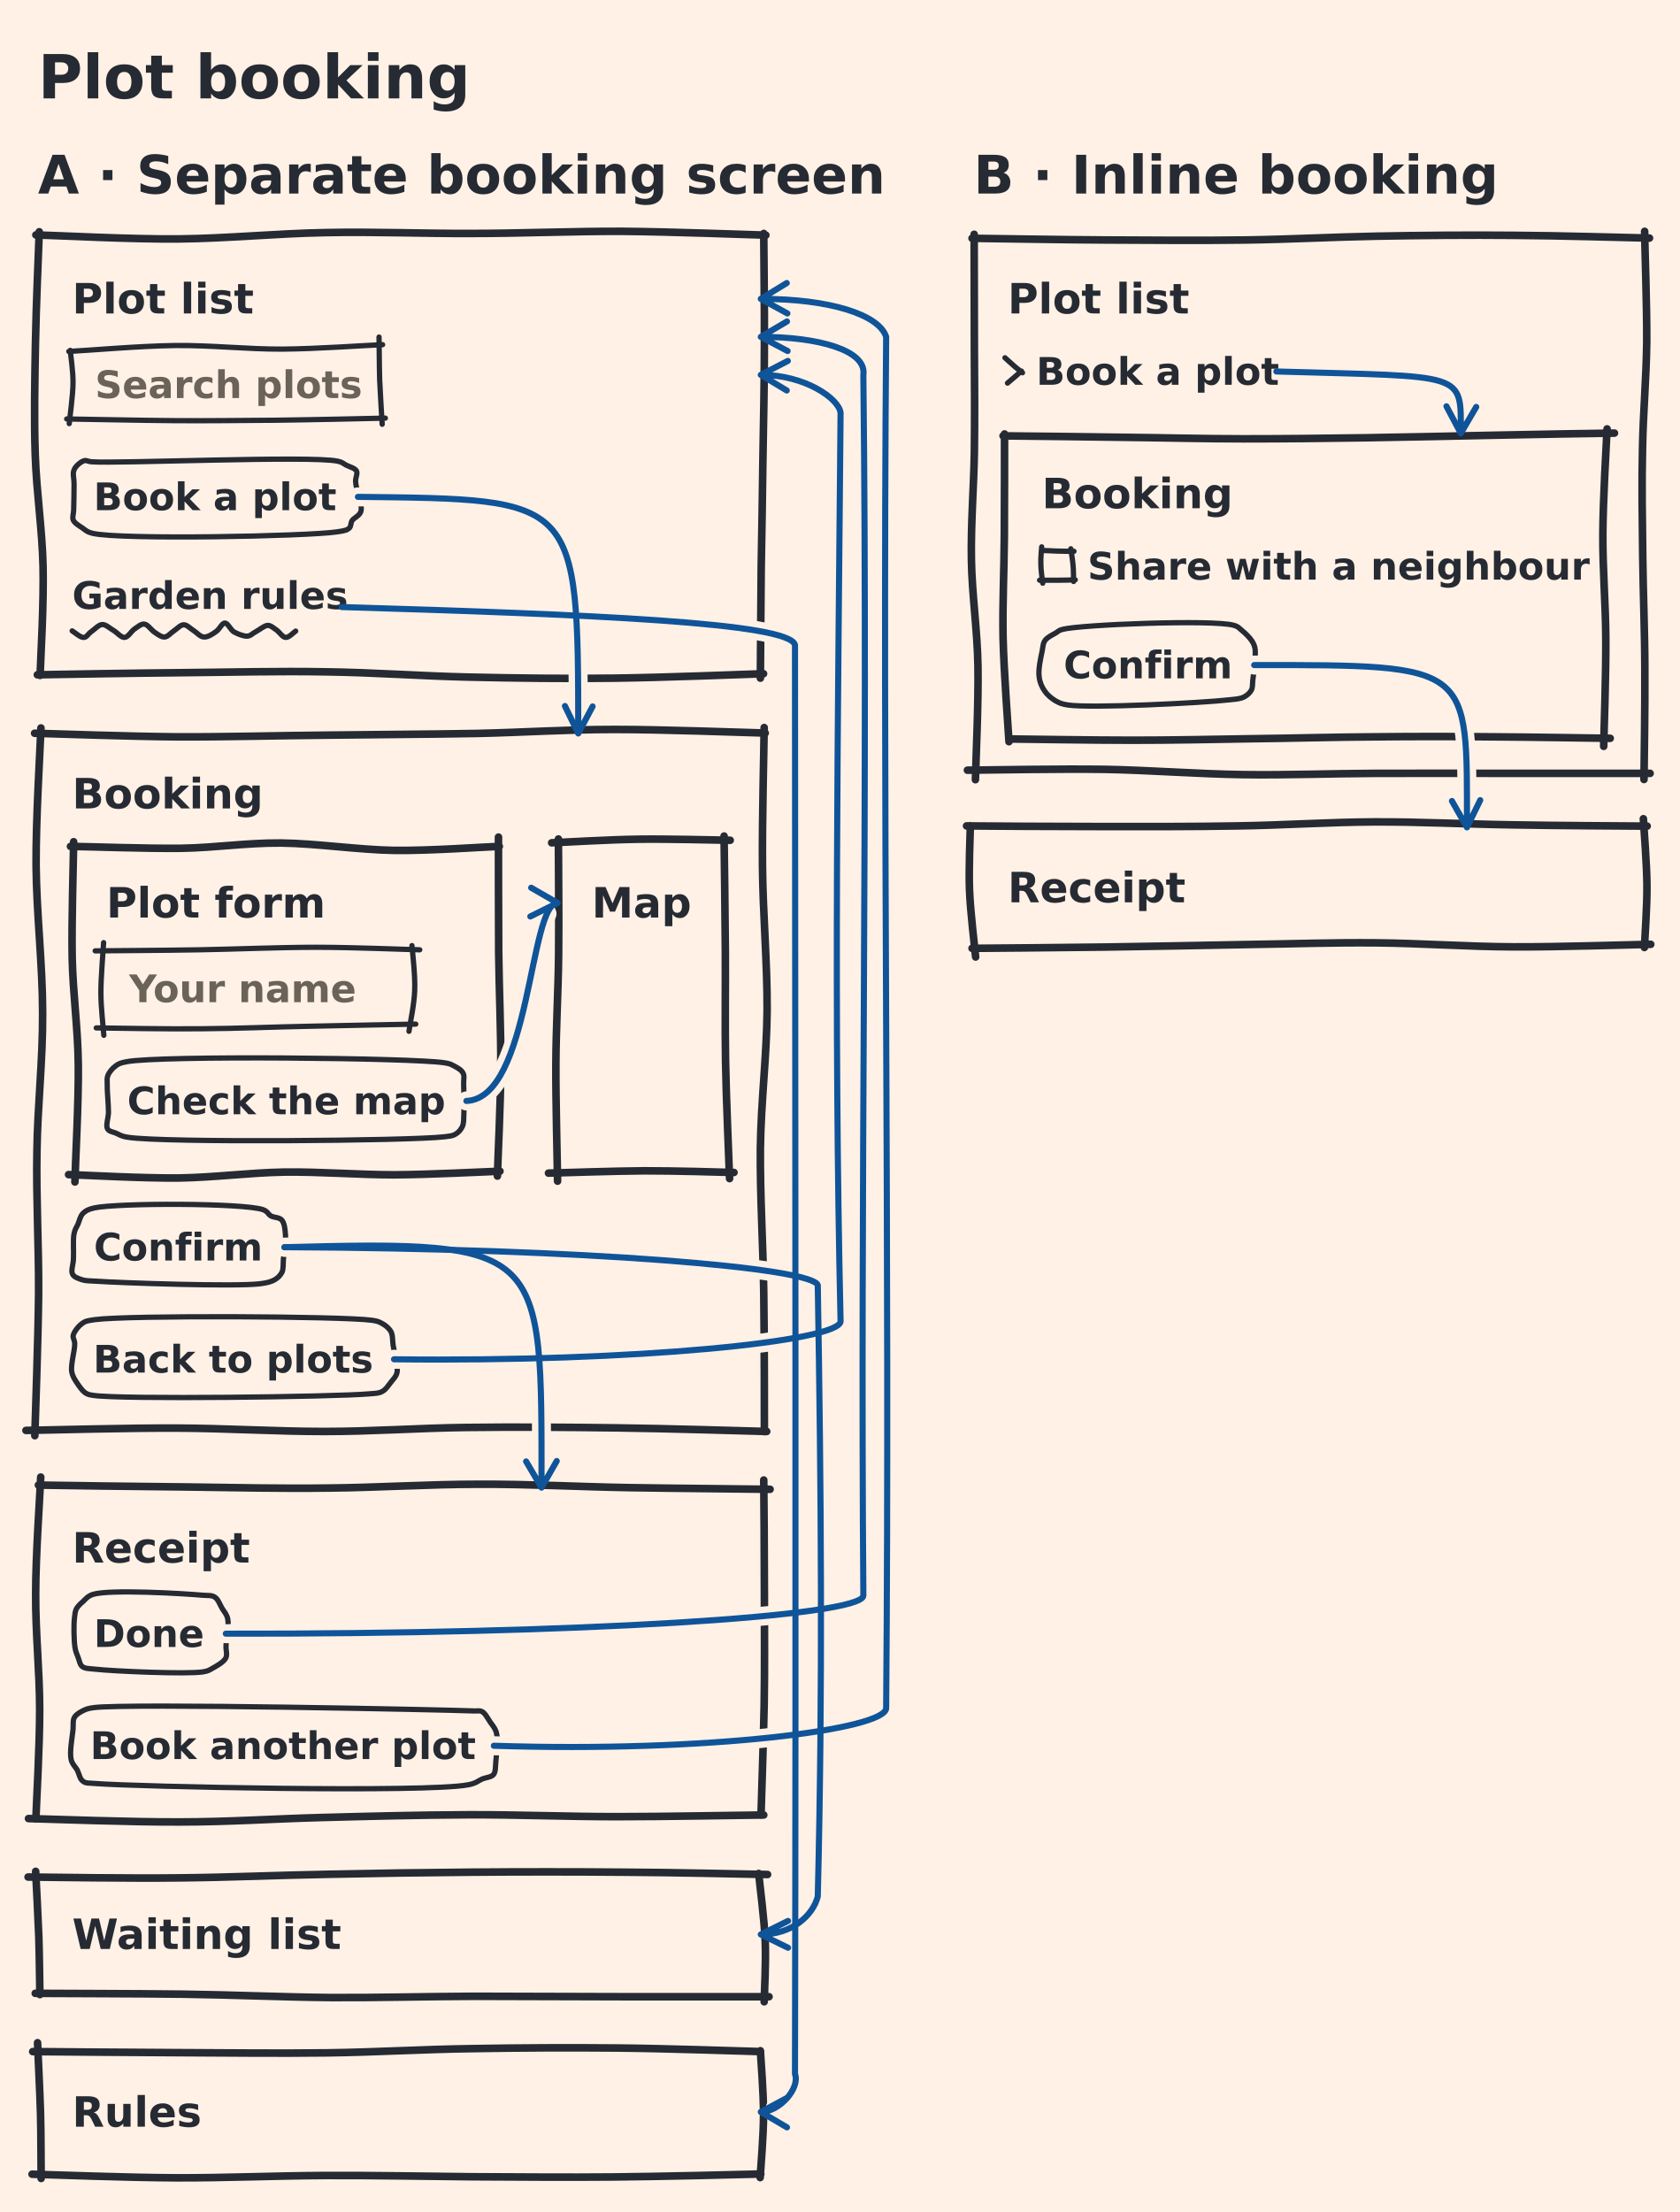
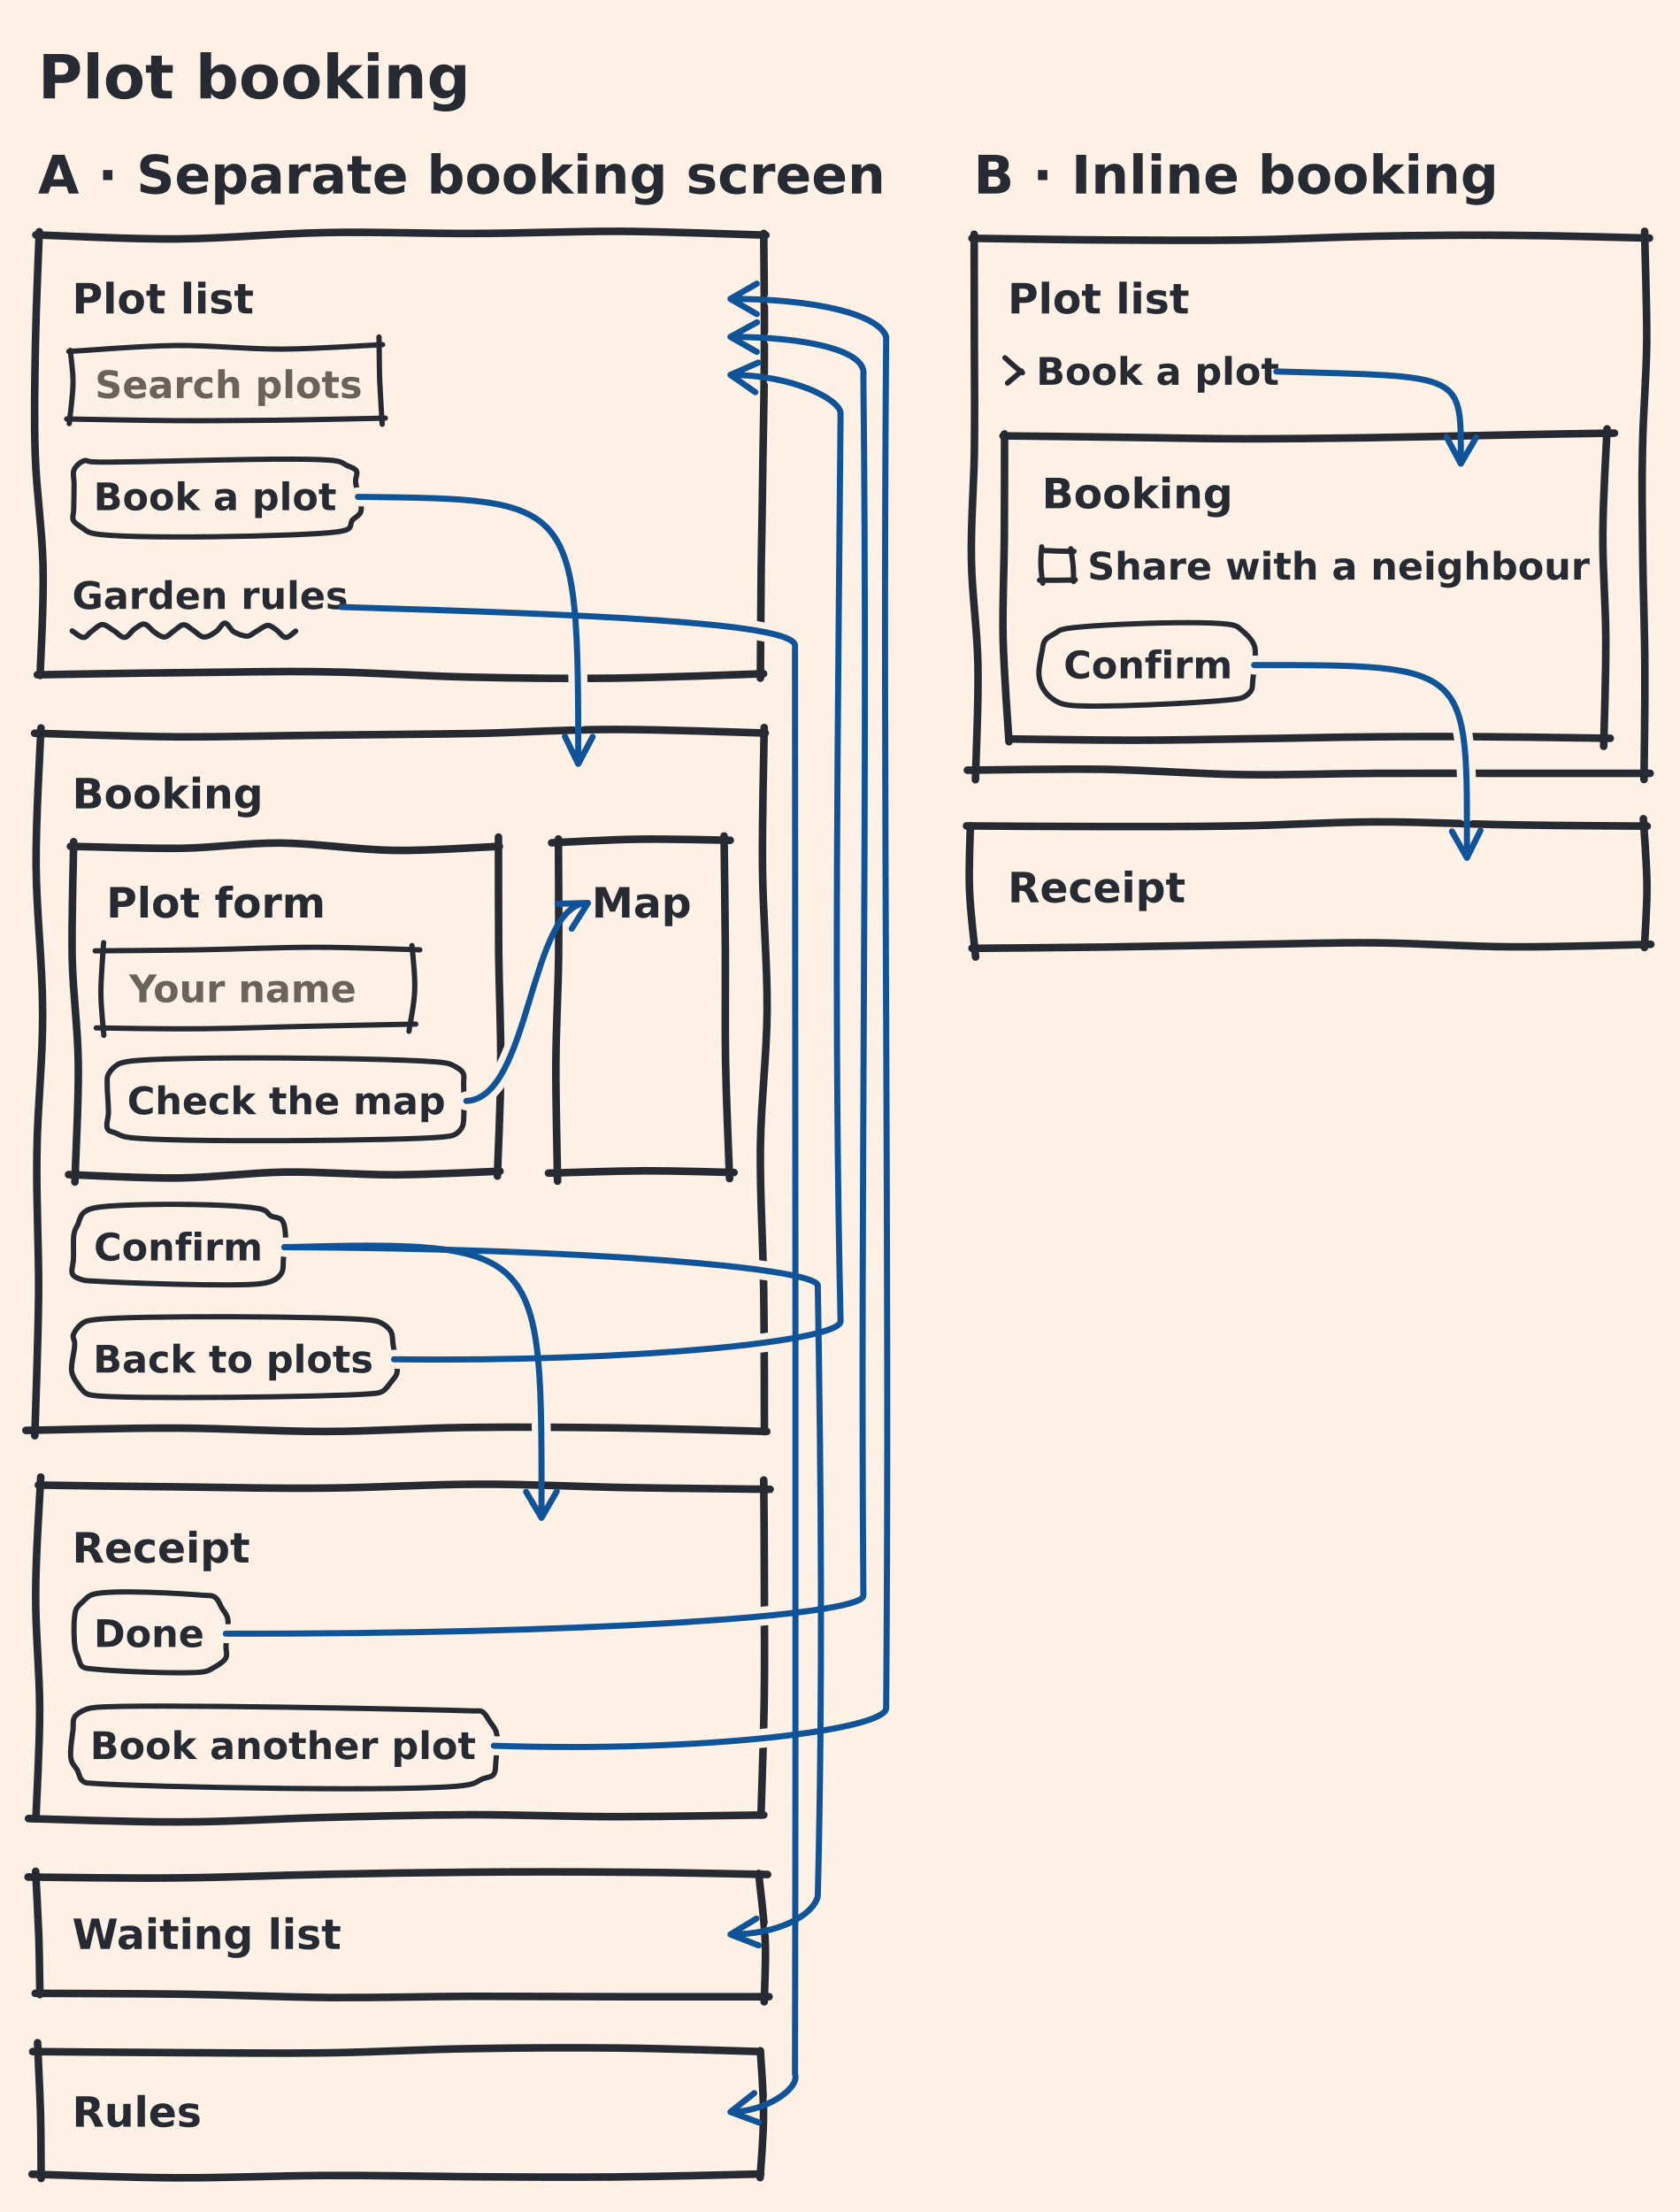
<svg xmlns="http://www.w3.org/2000/svg" viewBox="-18.0 -113.0 796.0 1048.0" width="796.0" height="1048.0" role="img">
  <rect x="-18.0" y="-113.0" width="796.0" height="1048.0" fill="#fff1e5" />
  <text text-anchor="start" font-family="'Atkinson Hyperlegible Next', Avenir, 'Segoe UI', Seravek, Ubuntu, Calibri, 'DejaVu Sans', sans-serif" font-size="28.8" font-weight="700" fill="#262a33">
    <tspan x="0.0" y="-66.4">Plot booking</tspan>
  </text>
  <g class="variant">
    <g class="place">
      <path d="M-1.0,-1.7 C10.2,-1.4 43.6,0.4 66.5,0.2 C89.3,0.0 113.1,-2.4 136.2,-2.8 C159.4,-3.3 182.0,-2.3 205.5,-2.4 C229.0,-2.4 253.8,-3.5 277.1,-3.4 C300.3,-3.2 333.6,-1.9 344.9,-1.6 M343.9,-2.4 C343.9,6.4 344.3,32.3 344.2,50.1 C344.2,67.9 343.8,87.1 343.5,104.6 C343.3,122.2 343.0,138.1 342.7,155.4 C342.5,172.7 342.4,199.5 342.3,208.3 M343.8,206.2 C332.0,206.6 296.2,208.0 273.0,208.3 C249.7,208.6 227.2,208.3 204.4,207.8 C181.6,207.3 159.1,205.6 136.3,205.3 C113.6,204.9 90.9,205.5 68.1,205.7 C45.3,205.9 11.1,206.5 -0.3,206.7 M1.0,207.0 C1.3,198.4 2.8,172.7 2.4,155.3 C2.0,137.9 -0.7,120.2 -1.3,102.6 C-1.9,85.0 -1.5,67.1 -1.2,49.5 C-0.9,31.8 0.3,5.6 0.6,-3.2" fill="none" stroke="#262a33" stroke-width="3.6" stroke-linecap="round" stroke-linejoin="round" />
    </g>
    <g class="affordance">
      <path d="M14.6,53.5 C23.0,53.1 48.1,50.9 65.0,50.7 C81.8,50.5 99.5,52.5 115.8,52.4 C132.2,52.3 155.4,50.6 163.3,50.3 M161.6,46.7 C161.7,50.1 161.7,60.1 161.9,67.0 C162.2,73.9 162.9,84.5 163.1,88.0 M164.6,85.1 C155.9,85.3 128.9,85.9 112.3,86.1 C95.7,86.2 81.6,86.4 65.2,86.3 C48.7,86.2 22.2,85.6 13.6,85.5 M14.8,87.7 C15.1,84.6 16.5,74.6 16.6,68.8 C16.7,63.0 15.5,55.7 15.3,53.0" fill="none" stroke="#262a33" stroke-width="2.5" stroke-linecap="round" stroke-linejoin="round" />
    </g>
    <g class="affordance">
      <path d="M17.1,116.1 C17.1,113.6 16.3,111.4 17.1,109.6 C17.8,107.8 20.2,105.8 21.8,105.3 C23.1,104.9 23.5,105.7 25.7,105.8 C37.6,106.7 129.8,102.8 142.0,105.5 C144.4,106.0 144.7,106.7 146.1,107.4 C147.7,108.2 150.2,108.8 150.9,110.1 C151.6,111.4 150.4,113.1 150.5,115.2 C150.6,118.7 154.0,126.1 153.0,129.3 C152.4,131.4 149.7,132.3 148.8,133.7 C148.1,134.9 148.4,136.4 147.5,137.2 C146.3,138.3 144.9,138.5 141.6,139.0 C127.4,141.1 39.2,142.8 26.0,139.7 C23.1,139.0 22.6,138.2 21.0,137.1 C19.5,136.1 17.4,134.9 16.7,133.4 C16.2,132.0 16.8,130.7 16.9,128.8 C17.0,125.6 17.1,119.6 17.1,116.1 Z" fill="none" stroke="#262a33" stroke-width="2.5" stroke-linecap="round" stroke-linejoin="round" />
    </g>
    <g class="affordance">
      <path d="M16.2,185.9 C17.1,186.4 20.0,189.0 21.5,189.0 C23.1,189.1 23.7,187.3 25.2,186.3 C26.7,185.3 28.7,183.0 30.4,182.9 C32.2,182.8 34.0,184.7 35.8,185.7 C37.5,186.7 39.4,189.1 41.0,189.0 C42.7,188.9 44.1,186.2 45.6,185.1 C47.2,184.1 48.9,182.4 50.5,182.7 C52.0,182.9 53.6,185.4 55.2,186.5 C56.7,187.5 58.4,188.9 60.0,188.8 C61.5,188.7 62.9,186.9 64.4,185.9 C65.9,184.9 67.5,183.0 69.1,183.0 C70.6,183.0 72.2,184.8 73.8,185.8 C75.4,186.8 76.9,188.8 78.7,188.8 C80.5,188.9 82.8,187.4 84.4,186.2 C86.1,185.1 87.2,182.1 88.6,182.2 C90.0,182.2 91.2,185.4 92.9,186.4 C94.7,187.4 97.3,188.4 99.0,188.4 C100.7,188.4 101.6,187.1 103.2,186.3 C104.9,185.4 107.1,183.5 108.7,183.3 C110.3,183.2 111.5,184.5 112.9,185.4 C114.4,186.4 115.9,189.0 117.4,189.0 C118.9,189.1 121.3,186.5 122.1,186.0" fill="none" stroke="#262a33" stroke-width="2.5" stroke-linecap="round" stroke-linejoin="round" />
    </g>
    <g class="place">
      <path d="M-1.6,234.4 C9.6,234.7 42.6,235.9 65.7,236.1 C88.7,236.2 113.1,235.5 136.7,235.3 C160.4,235.0 184.8,234.9 207.6,234.5 C230.4,234.0 250.5,232.6 273.3,232.6 C296.2,232.6 332.7,234.0 344.6,234.3 M344.1,231.7 C344.0,242.7 343.1,275.3 343.3,297.6 C343.5,319.9 345.6,343.2 345.5,365.5 C345.3,387.7 342.6,408.7 342.3,431.0 C342.1,453.3 343.6,476.9 343.9,499.3 C344.2,521.7 344.2,554.3 344.2,565.3 M345.3,565.2 C333.5,564.9 298.4,563.8 274.6,563.5 C250.9,563.2 225.9,563.0 202.8,563.3 C179.6,563.6 158.5,565.2 135.7,565.2 C112.8,565.2 89.5,563.7 65.9,563.6 C42.3,563.5 6.2,564.5 -5.7,564.7 M-1.5,567.2 C-1.2,555.8 0.1,521.8 0.3,499.3 C0.4,476.9 -0.9,454.7 -0.5,432.6 C-0.2,410.6 2.3,389.6 2.2,367.0 C2.2,344.4 -0.7,319.5 -0.9,297.0 C-1.0,274.4 1.0,242.8 1.4,231.9" fill="none" stroke="#262a33" stroke-width="3.6" stroke-linecap="round" stroke-linejoin="round" />
    </g>
    <g class="place">
      <path d="M15.4,288.0 C24.2,288.1 51.3,289.1 67.9,288.9 C84.6,288.6 98.4,286.3 115.2,286.4 C132.0,286.6 151.5,289.6 168.8,289.9 C186.0,290.1 210.3,288.3 218.6,288.0 M218.2,283.6 C218.2,292.7 218.2,319.8 218.3,338.0 C218.5,356.2 219.4,375.2 219.3,392.9 C219.2,410.6 217.9,435.7 217.7,444.2 M218.9,441.9 C210.6,442.2 185.9,443.5 168.9,443.6 C151.9,443.6 133.9,442.1 116.9,442.3 C100.0,442.6 84.2,444.8 67.2,445.1 C50.1,445.3 23.3,443.8 14.5,443.5 M17.5,447.0 C17.7,437.7 19.3,409.1 19.1,391.4 C18.9,373.7 16.6,358.3 16.2,340.7 C15.9,323.1 16.8,294.9 16.9,285.8" fill="none" stroke="#262a33" stroke-width="3.6" stroke-linecap="round" stroke-linejoin="round" />
    </g>
    <g class="affordance">
      <path d="M27.1,337.5 C35.3,337.4 58.8,337.3 76.2,337.0 C93.7,336.7 114.3,335.8 131.8,335.8 C149.2,335.8 172.7,336.8 180.9,337.0 M177.2,335.0 C177.5,338.5 178.8,349.4 178.5,356.2 C178.3,363.0 176.2,372.3 175.8,375.6 M179.0,372.2 C170.7,372.4 146.2,372.8 129.4,373.2 C112.5,373.5 94.9,374.3 77.9,374.4 C60.9,374.6 36.0,374.1 27.6,374.0 M31.2,377.5 C31.0,374.1 29.8,364.5 29.8,357.2 C29.8,349.9 30.9,337.5 31.1,333.6" fill="none" stroke="#262a33" stroke-width="2.5" stroke-linecap="round" stroke-linejoin="round" />
    </g>
    <g class="affordance">
      <path d="M32.8,400.5 C32.8,398.8 32.6,397.9 33.1,396.6 C33.7,395.0 35.2,393.2 36.7,392.1 C38.1,391.0 38.9,390.6 42.1,390.0 C58.0,387.0 177.4,388.2 192.4,390.5 C195.1,390.9 195.6,391.2 197.1,392.0 C198.6,392.8 200.7,393.9 201.4,395.4 C202.2,396.8 201.6,398.4 201.7,400.6 C201.8,404.1 202.0,411.2 201.8,414.9 C201.7,417.3 201.8,419.1 201.1,420.7 C200.4,422.2 199.3,423.5 197.9,424.3 C196.5,425.2 195.5,425.2 192.4,425.6 C176.4,427.5 58.8,428.5 42.5,425.8 C39.2,425.3 38.5,424.5 36.8,423.8 C35.3,423.2 33.7,423.1 33.0,421.9 C32.0,420.3 33.3,417.0 33.4,414.0 C33.4,410.1 32.7,403.7 32.8,400.5 Z" fill="none" stroke="#262a33" stroke-width="2.5" stroke-linecap="round" stroke-linejoin="round" />
    </g>
    <g class="place">
      <path d="M243.4,286.3 C250.2,286.0 270.3,284.8 284.4,284.6 C298.5,284.4 320.8,285.0 328.0,285.1 M325.1,283.1 C325.2,292.2 325.6,319.8 325.7,337.6 C325.8,355.4 325.5,371.9 325.8,389.8 C326.1,407.8 327.4,436.1 327.7,445.4 M329.8,442.5 C322.7,442.3 302.2,441.7 287.5,441.7 C272.9,441.8 249.5,442.6 241.9,442.8 M246.2,446.6 C246.1,437.3 245.3,408.8 245.4,391.0 C245.5,373.2 246.5,357.3 246.7,339.5 C246.9,321.8 246.6,293.7 246.6,284.5" fill="none" stroke="#262a33" stroke-width="3.6" stroke-linecap="round" stroke-linejoin="round" />
    </g>
    <g class="affordance">
      <path d="M17.1,471.4 C17.5,469.5 18.2,468.5 18.9,467.1 C19.6,465.4 20.0,463.2 21.3,461.9 C22.6,460.6 23.7,460.0 26.6,459.3 C37.5,456.9 97.2,456.9 106.6,460.1 C108.9,460.9 109.0,462.3 110.4,463.1 C111.9,463.9 114.3,463.7 115.5,465.0 C116.9,466.6 117.1,469.8 117.3,472.5 C117.5,475.8 116.7,480.2 116.3,483.4 C116.1,485.8 116.4,488.1 115.6,489.8 C114.8,491.3 113.7,492.4 112.2,493.3 C110.4,494.3 108.9,494.7 105.4,495.2 C93.5,496.7 39.0,494.8 27.4,494.0 C24.0,493.8 22.7,493.9 20.8,493.3 C19.1,492.7 17.1,492.1 16.4,490.7 C15.5,489.1 16.7,486.2 16.8,483.5 C17.0,479.9 16.5,474.3 17.1,471.4 Z" fill="none" stroke="#262a33" stroke-width="2.5" stroke-linecap="round" stroke-linejoin="round" />
    </g>
    <g class="affordance">
      <path d="M17.4,523.6 C17.4,521.9 16.4,521.0 16.7,519.6 C17.2,517.8 19.2,515.2 21.0,514.0 C22.6,512.8 23.7,512.7 27.1,512.2 C42.5,510.1 144.3,510.6 158.1,512.5 C160.8,512.9 161.3,513.1 162.8,513.9 C164.4,514.7 166.2,516.1 167.2,517.8 C168.2,519.6 167.9,521.9 168.3,524.5 C168.9,528.1 170.8,534.3 170.1,537.4 C169.6,539.4 168.3,540.4 167.2,541.9 C166.0,543.4 164.9,545.3 163.2,546.2 C161.4,547.2 160.2,547.1 156.6,547.4 C140.7,548.8 38.7,550.1 26.2,548.1 C24.0,547.8 23.6,547.6 22.4,546.9 C21.0,545.9 19.7,544.0 18.6,542.4 C17.5,540.7 16.4,539.2 16.0,536.9 C15.4,533.5 17.5,526.8 17.4,523.6 Z" fill="none" stroke="#262a33" stroke-width="2.5" stroke-linecap="round" stroke-linejoin="round" />
    </g>
    <g class="place">
      <path d="M0.2,590.6 C11.9,590.8 47.9,591.3 70.9,591.5 C93.8,591.8 114.8,592.3 137.8,592.0 C160.8,591.8 185.2,590.2 208.8,590.2 C232.5,590.1 256.6,591.4 279.6,591.8 C302.6,592.2 335.6,592.4 346.9,592.6 M343.9,588.2 C344.0,597.0 344.2,623.3 344.2,641.0 C344.2,658.8 344.4,676.9 344.1,694.5 C343.8,712.2 342.8,738.2 342.6,747.0 M343.9,746.9 C332.3,747.0 297.7,747.7 274.3,747.7 C250.9,747.7 226.8,746.7 203.5,746.8 C180.2,746.9 157.2,747.5 134.4,748.1 C111.7,748.7 90.3,750.2 67.1,750.2 C44.0,750.3 7.5,748.9 -4.5,748.6 M-1.0,748.8 C-0.7,740.2 0.8,714.7 0.8,696.9 C0.8,679.2 -1.2,660.6 -1.1,642.2 C-1.1,623.9 0.9,596.1 1.3,586.8" fill="none" stroke="#262a33" stroke-width="3.6" stroke-linecap="round" stroke-linejoin="round" />
    </g>
    <g class="affordance">
      <path d="M17.3,653.4 C17.5,651.6 17.6,650.5 18.2,649.2 C18.9,648.0 20.0,646.9 21.2,645.9 C22.6,644.6 23.4,643.3 26.0,642.4 C33.9,639.9 69.5,642.0 78.1,642.8 C80.9,643.0 82.3,642.7 83.8,643.7 C85.4,644.7 86.2,647.3 87.3,649.1 C88.3,650.7 89.4,651.8 89.9,653.9 C90.6,657.1 89.2,663.4 89.1,666.8 C89.0,669.1 89.8,670.8 89.0,672.5 C88.0,674.5 84.5,676.4 82.5,677.5 C81.0,678.4 80.5,678.7 78.2,679.1 C70.5,680.3 35.6,678.8 26.9,677.8 C23.9,677.5 22.3,677.6 20.9,676.5 C19.8,675.6 19.6,673.7 19.0,672.2 C18.4,670.7 17.8,669.4 17.5,667.3 C17.0,663.9 16.9,656.6 17.3,653.4 Z" fill="none" stroke="#262a33" stroke-width="2.5" stroke-linecap="round" stroke-linejoin="round" />
    </g>
    <g class="affordance">
      <path d="M16.6,706.5 C16.8,704.1 16.4,702.1 17.3,700.6 C18.2,699.1 20.1,698.1 21.7,697.3 C23.3,696.6 23.8,696.4 26.7,696.0 C43.7,694.0 190.6,697.0 206.3,697.6 C208.6,697.7 209.1,697.3 210.4,697.9 C211.9,698.7 213.1,701.1 214.3,702.9 C215.5,704.6 216.8,706.0 217.3,708.3 C218.1,711.6 217.3,717.5 217.0,721.0 C216.7,723.6 217.0,726.2 215.9,727.7 C214.8,729.0 212.5,729.1 210.6,729.8 C208.5,730.7 207.7,731.9 203.8,732.6 C184.6,736.4 45.9,733.5 27.4,732.0 C23.9,731.7 22.7,732.0 21.3,730.9 C19.8,729.9 19.5,727.4 18.6,725.6 C17.6,723.9 16.2,722.8 15.7,720.6 C14.9,717.2 16.2,710.2 16.6,706.5 Z" fill="none" stroke="#262a33" stroke-width="2.5" stroke-linecap="round" stroke-linejoin="round" />
    </g>
    <g class="place">
      <path d="M-4.7,776.3 C7.2,776.4 42.9,777.0 66.6,776.7 C90.2,776.5 114.2,775.4 137.3,775.0 C160.4,774.5 181.8,774.2 205.1,774.0 C228.4,773.8 253.8,773.8 277.2,774.0 C300.7,774.1 334.3,774.9 345.7,775.1 M341.5,774.6 C342.0,780.0 344.2,796.6 344.6,806.8 C345.0,816.9 344.2,830.6 344.1,835.4 M346.4,833.0 C334.8,833.0 300.5,833.0 277.1,833.0 C253.8,833.0 229.4,832.8 206.4,832.8 C183.4,832.9 162.0,833.5 139.1,833.4 C116.1,833.2 92.2,832.1 68.8,831.8 C45.4,831.5 10.4,831.5 -1.3,831.4 M0.9,832.0 C0.8,827.5 0.7,814.6 0.4,804.8 C0.0,795.1 -0.8,778.8 -1.1,773.6" fill="none" stroke="#262a33" stroke-width="3.6" stroke-linecap="round" stroke-linejoin="round" />
    </g>
    <g class="place">
      <path d="M-2.5,859.0 C8.9,859.1 42.9,859.4 66.2,859.5 C89.4,859.6 113.5,859.9 136.8,859.6 C160.0,859.3 182.7,857.9 205.6,857.6 C228.6,857.2 251.4,857.1 274.2,857.3 C297.0,857.5 331.0,858.7 342.4,859.0 M342.3,858.6 C342.6,863.6 343.8,878.7 343.8,888.7 C343.8,898.7 342.5,913.7 342.2,918.7 M342.5,917.0 C330.8,917.3 295.4,918.2 272.6,918.4 C249.8,918.6 228.3,918.4 205.6,918.3 C182.8,918.1 159.5,917.6 136.1,917.7 C112.8,917.8 88.4,918.9 65.2,918.8 C42.1,918.7 8.6,917.4 -2.8,917.1 M1.5,919.1 C1.4,913.9 1.5,899.0 1.2,888.3 C0.9,877.6 0.0,860.4 -0.2,854.8" fill="none" stroke="#262a33" stroke-width="3.6" stroke-linecap="round" stroke-linejoin="round" />
    </g>
  </g>
  <g class="variant">
    <g class="place">
      <path d="M442.6,-0.1 C453.2,0.0 484.7,0.6 506.3,0.7 C527.9,0.8 550.8,1.0 572.1,0.7 C593.4,0.4 613.1,-0.7 634.2,-1.1 C655.4,-1.5 677.7,-1.7 699.2,-1.5 C720.8,-1.4 752.9,-0.4 763.6,-0.2 M761.3,-3.4 C761.4,5.3 762.4,31.7 762.3,48.9 C762.1,66.0 760.6,82.6 760.3,99.5 C759.9,116.5 760.2,133.1 760.4,150.6 C760.6,168.1 761.4,186.8 761.4,204.4 C761.5,222.0 761.1,247.6 761.0,256.3 M763.9,253.4 C753.5,253.4 723.1,253.4 701.4,253.4 C679.6,253.4 655.2,253.3 633.4,253.4 C611.6,253.5 592.1,254.3 570.8,254.0 C549.5,253.7 527.2,251.9 505.5,251.5 C483.8,251.2 451.2,251.8 440.4,251.9 M444.2,256.4 C444.4,247.4 445.7,219.9 445.4,202.6 C445.1,185.2 442.6,169.1 442.3,152.3 C442.0,135.4 443.4,118.3 443.7,101.5 C443.9,84.7 443.8,68.6 443.7,51.4 C443.7,34.2 443.6,6.9 443.6,-2.0" fill="none" stroke="#262a33" stroke-width="3.6" stroke-linecap="round" stroke-linejoin="round" />
    </g>
    <g class="affordance">
      <path d="M458.2,56.5 C458.9,57.1 460.8,58.9 462.2,60.1 C463.5,61.3 465.8,63.0 466.5,63.6 M466.0,62.8 C465.5,63.3 463.9,64.6 462.8,65.6 C461.7,66.5 460.0,68.0 459.4,68.5" fill="none" stroke="#262a33" stroke-width="2.5" stroke-linecap="round" stroke-linejoin="round" />
    </g>
    <g class="place">
      <path d="M457.3,93.5 C467.0,93.6 496.5,93.9 515.5,94.2 C534.5,94.4 552.3,94.9 571.3,94.9 C590.3,94.9 609.6,94.7 629.4,94.4 C649.2,94.1 670.4,93.6 690.0,93.2 C709.6,92.8 737.5,92.3 747.0,92.2 M743.5,90.2 C743.1,98.5 741.6,123.5 741.5,140.0 C741.4,156.5 742.8,172.7 742.9,189.4 C743.0,206.2 742.1,232.1 741.9,240.6 M745.0,236.8 C735.8,236.7 708.4,236.2 689.7,236.1 C671.0,235.9 652.3,235.9 633.1,236.1 C613.9,236.2 593.7,236.8 574.6,237.0 C555.5,237.3 537.8,237.7 518.7,237.7 C499.6,237.7 469.8,237.2 460.0,237.1 M460.1,238.4 C459.6,230.2 457.7,205.4 457.3,189.2 C457.0,173.0 457.8,157.3 457.9,141.2 C458.0,125.1 458.0,100.7 458.0,92.6" fill="none" stroke="#262a33" stroke-width="3.6" stroke-linecap="round" stroke-linejoin="round" />
    </g>
    <g class="affordance">
      <path d="M475.5,147.8 C476.8,147.8 480.5,148.0 483.1,148.1 C485.6,148.2 489.6,148.2 490.9,148.2 M489.4,147.0 C489.6,148.4 490.3,152.6 490.5,155.2 C490.7,157.8 490.7,161.3 490.7,162.5 M491.5,161.7 C490.1,161.8 486.0,161.9 483.1,161.9 C480.3,161.9 476.1,161.9 474.6,161.9 M476.1,163.3 C475.9,161.8 475.2,157.0 475.2,154.1 C475.1,151.2 475.5,147.4 475.6,146.1" fill="none" stroke="#262a33" stroke-width="2.5" stroke-linecap="round" stroke-linejoin="round" />
    </g>
    <g class="affordance">
      <path d="M475.8,195.6 C476.2,193.4 476.2,191.7 477.3,190.3 C478.4,188.8 480.9,187.7 482.4,186.8 C483.5,186.1 483.6,185.7 485.4,185.2 C493.9,182.9 556.5,180.5 566.4,183.2 C568.8,183.8 569.2,184.7 570.6,185.8 C572.2,187.1 574.3,189.2 575.3,190.8 C576.0,192.0 576.4,192.7 576.7,194.3 C577.2,197.6 576.0,206.1 575.6,209.6 C575.4,211.5 575.6,212.7 575.0,213.9 C574.3,215.2 573.1,216.3 571.7,217.1 C569.8,218.1 568.0,218.2 564.1,218.6 C552.0,220.0 498.7,222.7 487.9,221.0 C484.8,220.5 483.9,220.0 482.1,219.0 C480.3,217.9 478.4,216.4 477.1,214.5 C475.7,212.6 474.7,210.3 474.4,207.7 C473.9,204.3 475.1,198.8 475.8,195.6 Z" fill="none" stroke="#262a33" stroke-width="2.5" stroke-linecap="round" stroke-linejoin="round" />
    </g>
    <g class="place">
      <path d="M440.0,278.3 C450.6,278.4 482.4,278.6 503.8,278.6 C525.2,278.6 546.8,278.7 568.3,278.3 C589.9,278.0 611.3,276.5 633.1,276.4 C654.8,276.3 677.3,277.5 698.9,277.8 C720.4,278.2 751.9,278.3 762.5,278.4 M760.7,274.9 C761.0,280.1 762.3,296.1 762.4,306.2 C762.5,316.4 761.4,331.0 761.2,335.9 M764.2,334.4 C753.3,334.6 720.6,335.7 699.0,335.6 C677.3,335.5 655.2,333.9 634.2,333.7 C613.2,333.5 594.4,334.2 572.9,334.5 C551.4,334.9 527.0,335.4 505.3,335.7 C483.6,336.0 453.1,336.2 442.6,336.3 M444.3,340.4 C443.8,335.1 441.8,319.1 441.4,308.7 C441.0,298.4 441.7,283.3 441.8,278.2" fill="none" stroke="#262a33" stroke-width="3.6" stroke-linecap="round" stroke-linejoin="round" />
    </g>
  </g>
  <g class="halo">
-     <path d="M151.6,122.4 C253.0,123.6 256.0,122.5 256.0,227.2" fill="none" stroke="#fff1e5" stroke-width="9.0" stroke-linecap="round" stroke-linejoin="round" />
-   </g>
-   <g class="halo">
-     <path d="M143.9,174.6 C261.1,178.1 356.5,182.0 358.7,192.6 C358.8,420.7 359.2,645.5 358.7,869.6 C360.5,874.6 355.7,882.1 349.4,885.6" fill="none" stroke="#fff1e5" stroke-width="9.0" stroke-linecap="round" stroke-linejoin="round" />
-   </g>
-   <g class="halo">
-     <path d="M203.0,408.6 C229.2,407.5 232.3,339.4 241.2,319.9" fill="none" stroke="#fff1e5" stroke-width="9.0" stroke-linecap="round" stroke-linejoin="round" />
-   </g>
-   <g class="halo">
-     <path d="M116.8,477.9 C238.3,474.6 238.7,477.8 238.6,584.5" fill="none" stroke="#fff1e5" stroke-width="9.0" stroke-linecap="round" stroke-linejoin="round" />
-   </g>
-   <g class="halo">
-     <path d="M116.8,477.9 C259.4,478.5 367.4,487.7 369.5,495.9 C371.1,590.6 371.9,688.2 369.5,785.5 C367.6,792.9 360.5,800.4 349.6,802.7" fill="none" stroke="#fff1e5" stroke-width="9.0" stroke-linecap="round" stroke-linejoin="round" />
-   </g>
-   <g class="halo">
-     <path d="M168.7,531.0 C283.6,532.4 380.2,522.4 380.3,513.0 C377.0,367.6 379.1,228.1 380.3,82.6 C379.6,76.6 367.0,67.2 349.7,65.0" fill="none" stroke="#fff1e5" stroke-width="9.0" stroke-linecap="round" stroke-linejoin="round" />
-   </g>
-   <g class="halo">
-     <path d="M89.0,661.0 C255.9,661.3 390.6,652.8 391.1,643.0 C389.6,451.4 393.3,260.4 391.1,64.6 C392.7,53.9 373.4,47.7 349.7,46.7" fill="none" stroke="#fff1e5" stroke-width="9.0" stroke-linecap="round" stroke-linejoin="round" />
-   </g>
-   <g class="halo">
-     <path d="M216.0,714.1 C317.6,717.4 402.8,706.3 401.9,696.1 C403.7,477.3 400.1,265.3 401.9,46.6 C398.8,36.9 378.7,29.7 349.7,28.7" fill="none" stroke="#fff1e5" stroke-width="9.0" stroke-linecap="round" stroke-linejoin="round" />
-   </g>
-   <g class="halo">
-     <path d="M586.8,63.0 C668.9,65.4 674.0,63.4 674.2,85.0" fill="none" stroke="#fff1e5" stroke-width="9.0" stroke-linecap="round" stroke-linejoin="round" />
-   </g>
-   <g class="halo">
-     <path d="M576.3,202.1 C676.9,202.0 677.2,202.0 677.1,271.8" fill="none" stroke="#fff1e5" stroke-width="9.0" stroke-linecap="round" stroke-linejoin="round" />
+     <path d="M151.6,122.4 C249.0,123.5 255.6,122.5 256.0,227.2" fill="none" stroke="#fff1e5" stroke-width="9.0" stroke-linecap="round" stroke-linejoin="round" />
+   </g>
+   <g class="halo">
+     <path d="M143.9,174.6 C261.1,178.1 356.5,182.0 358.7,192.6 C358.8,420.7 359.2,645.5 358.7,869.6 C360.0,873.2 356.1,878.0 349.7,881.7" fill="none" stroke="#fff1e5" stroke-width="9.0" stroke-linecap="round" stroke-linejoin="round" />
+   </g>
+   <g class="halo">
+     <path d="M203.0,408.6 C222.7,407.8 229.3,369.2 239.0,341.7" fill="none" stroke="#fff1e5" stroke-width="9.0" stroke-linecap="round" stroke-linejoin="round" />
+   </g>
+   <g class="halo">
+     <path d="M116.8,477.9 C233.6,474.7 238.5,477.5 238.6,584.5" fill="none" stroke="#fff1e5" stroke-width="9.0" stroke-linecap="round" stroke-linejoin="round" />
+   </g>
+   <g class="halo">
+     <path d="M116.8,477.9 C259.4,478.5 367.4,487.7 369.5,495.9 C371.1,590.6 371.9,688.2 369.5,785.5 C368.0,791.3 360.8,797.0 349.7,800.4" fill="none" stroke="#fff1e5" stroke-width="9.0" stroke-linecap="round" stroke-linejoin="round" />
+   </g>
+   <g class="halo">
+     <path d="M168.7,531.0 C283.6,532.4 380.2,522.4 380.3,513.0 C377.0,367.6 379.1,228.1 380.3,82.6 C379.7,77.6 367.5,70.3 349.7,66.7" fill="none" stroke="#fff1e5" stroke-width="9.0" stroke-linecap="round" stroke-linejoin="round" />
+   </g>
+   <g class="halo">
+     <path d="M89.0,661.0 C255.9,661.3 390.6,652.8 391.1,643.0 C389.6,451.4 393.3,260.4 391.1,64.6 C392.4,55.3 374.3,49.5 349.7,47.4" fill="none" stroke="#fff1e5" stroke-width="9.0" stroke-linecap="round" stroke-linejoin="round" />
+   </g>
+   <g class="halo">
+     <path d="M216.0,714.1 C317.6,717.4 402.8,706.3 401.9,696.1 C403.7,477.3 400.1,265.3 401.9,46.6 C399.2,38.1 379.0,31.5 349.7,29.3" fill="none" stroke="#fff1e5" stroke-width="9.0" stroke-linecap="round" stroke-linejoin="round" />
+   </g>
+   <g class="halo">
+     <path d="M586.8,63.0 C658.4,65.1 671.4,63.9 673.7,85.0" fill="none" stroke="#fff1e5" stroke-width="9.0" stroke-linecap="round" stroke-linejoin="round" />
+   </g>
+   <g class="halo">
+     <path d="M576.3,202.1 C671.4,202.0 676.8,202.0 677.1,271.8" fill="none" stroke="#fff1e5" stroke-width="9.0" stroke-linecap="round" stroke-linejoin="round" />
  </g>
  <g class="text">
    <text text-anchor="start" font-family="'Atkinson Hyperlegible Next', Avenir, 'Segoe UI', Seravek, Ubuntu, Calibri, 'DejaVu Sans', sans-serif" font-size="25.2" font-weight="700" fill="#262a33">
      <tspan x="0.0" y="-21.3">A · Separate booking screen</tspan>
    </text>
    <text text-anchor="start" font-family="'Atkinson Hyperlegible Next', Avenir, 'Segoe UI', Seravek, Ubuntu, Calibri, 'DejaVu Sans', sans-serif" font-size="19.8" font-weight="700" fill="#262a33">
      <tspan x="16.2" y="35.5">Plot list</tspan>
    </text>
    <text text-anchor="start" font-family="'Atkinson Hyperlegible Next', Avenir, 'Segoe UI', Seravek, Ubuntu, Calibri, 'DejaVu Sans', sans-serif" font-size="18.0" font-weight="600" fill="#6b6259">
      <tspan x="27.0" y="75.6">Search plots</tspan>
    </text>
    <text text-anchor="middle" font-family="'Atkinson Hyperlegible Next', Avenir, 'Segoe UI', Seravek, Ubuntu, Calibri, 'DejaVu Sans', sans-serif" font-size="18.0" font-weight="600" fill="#262a33">
      <tspan x="83.9" y="128.7">Book a plot</tspan>
    </text>
    <text text-anchor="start" font-family="'Atkinson Hyperlegible Next', Avenir, 'Segoe UI', Seravek, Ubuntu, Calibri, 'DejaVu Sans', sans-serif" font-size="18.0" font-weight="600" fill="#262a33">
      <tspan x="16.2" y="175.5">Garden rules</tspan>
    </text>
    <text text-anchor="start" font-family="'Atkinson Hyperlegible Next', Avenir, 'Segoe UI', Seravek, Ubuntu, Calibri, 'DejaVu Sans', sans-serif" font-size="19.8" font-weight="700" fill="#262a33">
      <tspan x="16.2" y="270.0">Booking</tspan>
    </text>
    <text text-anchor="start" font-family="'Atkinson Hyperlegible Next', Avenir, 'Segoe UI', Seravek, Ubuntu, Calibri, 'DejaVu Sans', sans-serif" font-size="19.8" font-weight="700" fill="#262a33">
      <tspan x="32.4" y="321.7">Plot form</tspan>
    </text>
    <text text-anchor="start" font-family="'Atkinson Hyperlegible Next', Avenir, 'Segoe UI', Seravek, Ubuntu, Calibri, 'DejaVu Sans', sans-serif" font-size="18.0" font-weight="600" fill="#6b6259">
      <tspan x="43.2" y="361.8">Your name</tspan>
    </text>
    <text text-anchor="middle" font-family="'Atkinson Hyperlegible Next', Avenir, 'Segoe UI', Seravek, Ubuntu, Calibri, 'DejaVu Sans', sans-serif" font-size="18.0" font-weight="600" fill="#262a33">
      <tspan x="117.7" y="414.9">Check the map</tspan>
    </text>
    <text text-anchor="start" font-family="'Atkinson Hyperlegible Next', Avenir, 'Segoe UI', Seravek, Ubuntu, Calibri, 'DejaVu Sans', sans-serif" font-size="19.8" font-weight="700" fill="#262a33">
      <tspan x="262.4" y="321.7">Map</tspan>
    </text>
    <text text-anchor="middle" font-family="'Atkinson Hyperlegible Next', Avenir, 'Segoe UI', Seravek, Ubuntu, Calibri, 'DejaVu Sans', sans-serif" font-size="18.0" font-weight="600" fill="#262a33">
      <tspan x="66.5" y="484.2">Confirm</tspan>
    </text>
    <text text-anchor="middle" font-family="'Atkinson Hyperlegible Next', Avenir, 'Segoe UI', Seravek, Ubuntu, Calibri, 'DejaVu Sans', sans-serif" font-size="18.0" font-weight="600" fill="#262a33">
      <tspan x="92.5" y="537.3">Back to plots</tspan>
    </text>
    <text text-anchor="start" font-family="'Atkinson Hyperlegible Next', Avenir, 'Segoe UI', Seravek, Ubuntu, Calibri, 'DejaVu Sans', sans-serif" font-size="19.8" font-weight="700" fill="#262a33">
      <tspan x="16.2" y="627.3">Receipt</tspan>
    </text>
    <text text-anchor="middle" font-family="'Atkinson Hyperlegible Next', Avenir, 'Segoe UI', Seravek, Ubuntu, Calibri, 'DejaVu Sans', sans-serif" font-size="18.0" font-weight="600" fill="#262a33">
      <tspan x="52.6" y="667.3">Done</tspan>
    </text>
    <text text-anchor="middle" font-family="'Atkinson Hyperlegible Next', Avenir, 'Segoe UI', Seravek, Ubuntu, Calibri, 'DejaVu Sans', sans-serif" font-size="18.0" font-weight="600" fill="#262a33">
      <tspan x="116.1" y="720.4">Book another plot</tspan>
    </text>
    <text text-anchor="start" font-family="'Atkinson Hyperlegible Next', Avenir, 'Segoe UI', Seravek, Ubuntu, Calibri, 'DejaVu Sans', sans-serif" font-size="19.8" font-weight="700" fill="#262a33">
      <tspan x="16.2" y="810.4">Waiting list</tspan>
    </text>
    <text text-anchor="start" font-family="'Atkinson Hyperlegible Next', Avenir, 'Segoe UI', Seravek, Ubuntu, Calibri, 'DejaVu Sans', sans-serif" font-size="19.8" font-weight="700" fill="#262a33">
      <tspan x="16.2" y="894.6">Rules</tspan>
    </text>
  </g>
  <g class="text">
    <text text-anchor="start" font-family="'Atkinson Hyperlegible Next', Avenir, 'Segoe UI', Seravek, Ubuntu, Calibri, 'DejaVu Sans', sans-serif" font-size="25.2" font-weight="700" fill="#262a33">
      <tspan x="443.3" y="-21.3">B · Inline booking</tspan>
    </text>
    <text text-anchor="start" font-family="'Atkinson Hyperlegible Next', Avenir, 'Segoe UI', Seravek, Ubuntu, Calibri, 'DejaVu Sans', sans-serif" font-size="19.8" font-weight="700" fill="#262a33">
      <tspan x="459.5" y="35.5">Plot list</tspan>
    </text>
    <text text-anchor="start" font-family="'Atkinson Hyperlegible Next', Avenir, 'Segoe UI', Seravek, Ubuntu, Calibri, 'DejaVu Sans', sans-serif" font-size="18.0" font-weight="600" fill="#262a33">
      <tspan x="473.0" y="69.3">Book a plot</tspan>
    </text>
    <text text-anchor="start" font-family="'Atkinson Hyperlegible Next', Avenir, 'Segoe UI', Seravek, Ubuntu, Calibri, 'DejaVu Sans', sans-serif" font-size="19.8" font-weight="700" fill="#262a33">
      <tspan x="475.7" y="127.8">Booking</tspan>
    </text>
    <text text-anchor="start" font-family="'Atkinson Hyperlegible Next', Avenir, 'Segoe UI', Seravek, Ubuntu, Calibri, 'DejaVu Sans', sans-serif" font-size="18.0" font-weight="600" fill="#262a33">
      <tspan x="497.3" y="161.6">Share with a neighbour</tspan>
    </text>
    <text text-anchor="middle" font-family="'Atkinson Hyperlegible Next', Avenir, 'Segoe UI', Seravek, Ubuntu, Calibri, 'DejaVu Sans', sans-serif" font-size="18.0" font-weight="600" fill="#262a33">
      <tspan x="526.0" y="208.4">Confirm</tspan>
    </text>
    <text text-anchor="start" font-family="'Atkinson Hyperlegible Next', Avenir, 'Segoe UI', Seravek, Ubuntu, Calibri, 'DejaVu Sans', sans-serif" font-size="19.8" font-weight="700" fill="#262a33">
      <tspan x="459.5" y="314.5">Receipt</tspan>
    </text>
  </g>
  <g class="arrow">
-     <path d="M151.6,122.4 C255.3,123.6 256.0,122.4 256.0,234.5 M262.8,221.7 L256.0,234.5 L249.7,221.5" fill="none" stroke="#0f5499" stroke-width="2.9" stroke-linecap="round" stroke-linejoin="round" />
-   </g>
-   <g class="arrow">
-     <path d="M143.9,174.6 C261.1,178.1 356.5,182.0 358.7,192.6 C358.8,420.7 359.2,645.5 358.7,869.6 C361.2,876.3 351.4,887.6 342.5,887.6 M354.9,894.9 L342.5,887.6 L355.2,880.8" fill="none" stroke="#0f5499" stroke-width="2.9" stroke-linecap="round" stroke-linejoin="round" />
-   </g>
-   <g class="arrow">
-     <path d="M203.0,408.6 C233.6,407.4 232.7,314.8 246.2,314.8 M233.7,307.6 L246.2,314.8 L233.3,321.2" fill="none" stroke="#0f5499" stroke-width="2.9" stroke-linecap="round" stroke-linejoin="round" />
-   </g>
-   <g class="arrow">
-     <path d="M116.8,477.9 C241.0,474.5 238.6,477.9 238.6,591.8 M245.8,579.2 L238.6,591.8 L231.3,579.4" fill="none" stroke="#0f5499" stroke-width="2.9" stroke-linecap="round" stroke-linejoin="round" />
-   </g>
-   <g class="arrow">
-     <path d="M116.8,477.9 C259.4,478.5 367.4,487.7 369.5,495.9 C371.1,590.6 371.9,688.2 369.5,785.5 C367.2,794.5 357.4,803.5 342.5,803.5 M355.4,809.8 L342.5,803.5 L355.4,797.1" fill="none" stroke="#0f5499" stroke-width="2.9" stroke-linecap="round" stroke-linejoin="round" />
-   </g>
-   <g class="arrow">
-     <path d="M168.7,531.0 C283.6,532.4 380.2,522.4 380.3,513.0 C377.0,367.6 379.1,228.1 380.3,82.6 C379.5,75.8 363.4,64.6 342.5,64.6 M354.8,72.0 L342.5,64.6 L355.3,58.0" fill="none" stroke="#0f5499" stroke-width="2.9" stroke-linecap="round" stroke-linejoin="round" />
-   </g>
-   <g class="arrow">
-     <path d="M89.0,661.0 C255.9,661.3 390.6,652.8 391.1,643.0 C389.6,451.4 393.3,260.4 391.1,64.6 C392.8,52.8 369.3,46.6 342.5,46.6 M355.2,53.3 L342.5,46.6 L354.9,39.3" fill="none" stroke="#0f5499" stroke-width="2.9" stroke-linecap="round" stroke-linejoin="round" />
-   </g>
-   <g class="arrow">
-     <path d="M216.0,714.1 C317.6,717.4 402.8,706.3 401.9,696.1 C403.7,477.3 400.1,265.3 401.9,46.6 C398.6,36.1 375.3,28.6 342.5,28.6 M355.1,35.5 L342.5,28.6 L354.8,21.1" fill="none" stroke="#0f5499" stroke-width="2.9" stroke-linecap="round" stroke-linejoin="round" />
-   </g>
-   <g class="arrow">
-     <path d="M586.8,63.0 C677.1,65.6 674.2,63.0 674.2,92.3 M681.5,79.8 L674.2,92.3 L667.4,79.5" fill="none" stroke="#0f5499" stroke-width="2.9" stroke-linecap="round" stroke-linejoin="round" />
-   </g>
-   <g class="arrow">
-     <path d="M576.3,202.1 C680.3,202.0 677.1,202.1 677.1,279.0 M683.4,266.1 L677.1,279.0 L670.0,266.5" fill="none" stroke="#0f5499" stroke-width="2.9" stroke-linecap="round" stroke-linejoin="round" />
+     <path d="M151.6,122.4 C255.3,123.6 256.0,122.4 256.0,248.9 M262.8,236.1 L256.0,248.9 L249.7,235.9" fill="none" stroke="#0f5499" stroke-width="2.9" stroke-linecap="round" stroke-linejoin="round" />
+   </g>
+   <g class="arrow">
+     <path d="M143.9,174.6 C261.1,178.1 356.5,182.0 358.7,192.6 C358.8,420.7 359.2,645.5 358.7,869.6 C361.2,876.3 345.0,887.6 328.1,887.6 M341.6,892.6 L328.1,887.6 L339.4,878.7" fill="none" stroke="#0f5499" stroke-width="2.9" stroke-linecap="round" stroke-linejoin="round" />
+   </g>
+   <g class="arrow">
+     <path d="M203.0,408.6 C233.6,407.4 232.7,314.8 260.6,314.8 M246.2,315.2 L260.6,314.8 L252.9,327.0" fill="none" stroke="#0f5499" stroke-width="2.9" stroke-linecap="round" stroke-linejoin="round" />
+   </g>
+   <g class="arrow">
+     <path d="M116.8,477.9 C241.0,474.5 238.6,477.9 238.6,606.1 M245.8,593.6 L238.6,606.1 L231.3,593.8" fill="none" stroke="#0f5499" stroke-width="2.9" stroke-linecap="round" stroke-linejoin="round" />
+   </g>
+   <g class="arrow">
+     <path d="M116.8,477.9 C259.4,478.5 367.4,487.7 369.5,495.9 C371.1,590.6 371.9,688.2 369.5,785.5 C367.2,794.5 350.9,803.5 328.1,803.5 M341.5,808.7 L328.1,803.5 L340.4,796.0" fill="none" stroke="#0f5499" stroke-width="2.9" stroke-linecap="round" stroke-linejoin="round" />
+   </g>
+   <g class="arrow">
+     <path d="M168.7,531.0 C283.6,532.4 380.2,522.4 380.3,513.0 C377.0,367.6 379.1,228.1 380.3,82.6 C379.5,75.8 356.9,64.6 328.1,64.6 M339.9,72.8 L328.1,64.6 L341.3,58.8" fill="none" stroke="#0f5499" stroke-width="2.9" stroke-linecap="round" stroke-linejoin="round" />
+   </g>
+   <g class="arrow">
+     <path d="M89.0,661.0 C255.9,661.3 390.6,652.8 391.1,643.0 C389.6,451.4 393.3,260.4 391.1,64.6 C392.8,52.8 362.9,46.6 328.1,46.6 M340.6,53.7 L328.1,46.6 L340.7,39.7" fill="none" stroke="#0f5499" stroke-width="2.9" stroke-linecap="round" stroke-linejoin="round" />
+   </g>
+   <g class="arrow">
+     <path d="M216.0,714.1 C317.6,717.4 402.8,706.3 401.9,696.1 C403.7,477.3 400.1,265.3 401.9,46.6 C398.6,36.1 368.8,28.6 328.1,28.6 M340.6,35.8 L328.1,28.6 L340.6,21.4" fill="none" stroke="#0f5499" stroke-width="2.9" stroke-linecap="round" stroke-linejoin="round" />
+   </g>
+   <g class="arrow">
+     <path d="M586.8,63.0 C677.1,65.6 674.2,63.0 674.2,106.7 M681.5,94.2 L674.2,106.7 L667.4,94.0" fill="none" stroke="#0f5499" stroke-width="2.9" stroke-linecap="round" stroke-linejoin="round" />
+   </g>
+   <g class="arrow">
+     <path d="M576.3,202.1 C680.3,202.0 677.1,202.1 677.1,293.4 M683.5,280.5 L677.1,293.4 L670.0,280.9" fill="none" stroke="#0f5499" stroke-width="2.9" stroke-linecap="round" stroke-linejoin="round" />
  </g>
</svg>
